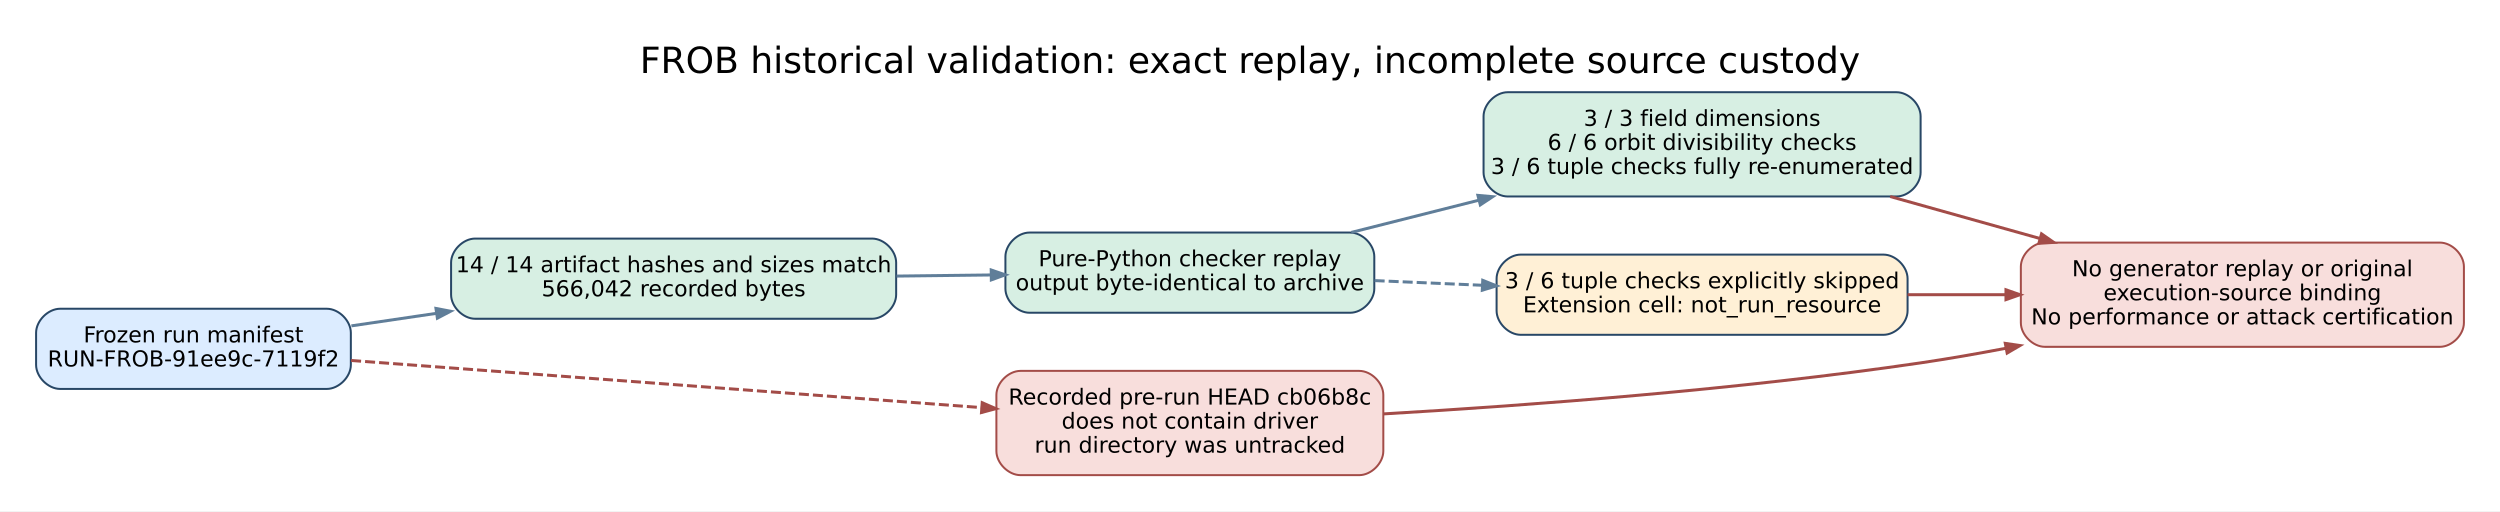
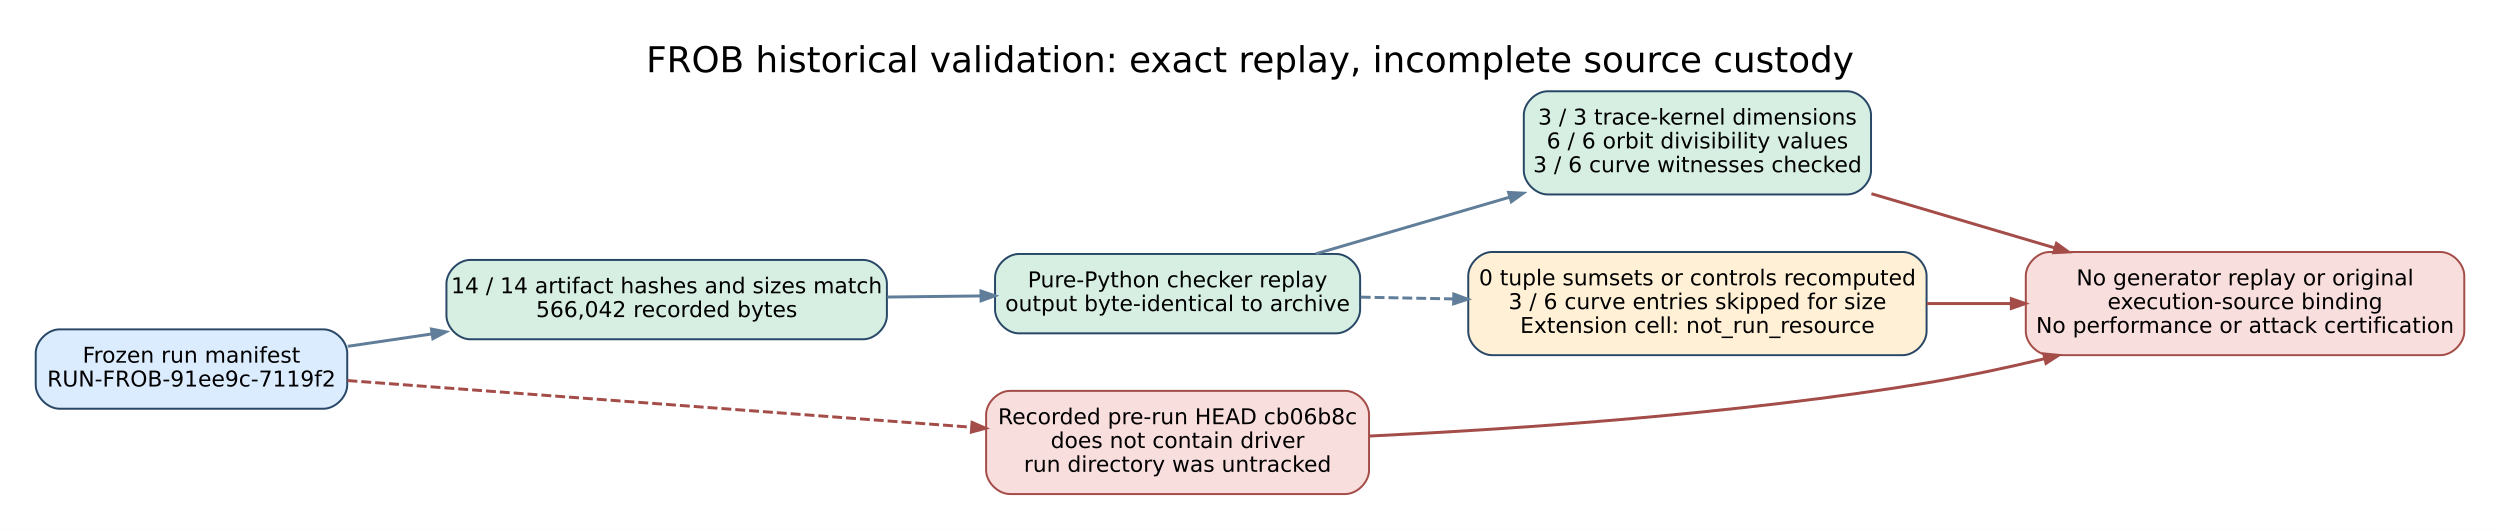
- <svg xmlns="http://www.w3.org/2000/svg" width="1247pt" height="255pt" viewBox="0.00 0.00 1247.00 255.00">
-   <g id="graph0" class="graph" transform="scale(1 1) rotate(0) translate(18 237)">
-     <polygon fill="white" stroke="transparent" points="-18,18 -18,-237 1229,-237 1229,18 -18,18" />
-     <text text-anchor="middle" x="605.5" y="-200.6" font-family="DejaVu Sans" font-size="18.00">FROB historical validation: exact replay, incomplete source custody</text>
+ <svg xmlns="http://www.w3.org/2000/svg" width="1260pt" height="267pt" viewBox="0.00 0.00 1260.00 267.00">
+   <g id="graph0" class="graph" transform="scale(1 1) rotate(0) translate(18 249)">
+     <polygon fill="white" stroke="transparent" points="-18,18 -18,-249 1242,-249 1242,18 -18,18" />
+     <text text-anchor="middle" x="612" y="-212.6" font-family="DejaVu Sans" font-size="18.00">FROB historical validation: exact replay, incomplete source custody</text>
    <g id="node1" class="node">
      <path fill="#dcecff" stroke="#284766" d="M145,-83C145,-83 12,-83 12,-83 6,-83 0,-77 0,-71 0,-71 0,-55 0,-55 0,-49 6,-43 12,-43 12,-43 145,-43 145,-43 151,-43 157,-49 157,-55 157,-55 157,-71 157,-71 157,-77 151,-83 145,-83" />
      <text text-anchor="middle" x="78.5" y="-66.2" font-family="DejaVu Sans" font-size="11.00">Frozen run manifest</text>
      <text text-anchor="middle" x="78.5" y="-54.2" font-family="DejaVu Sans" font-size="11.00">RUN-FROB-91ee9c-7119f2</text>
    </g>
    <g id="node2" class="node">
      <path fill="#d7efe3" stroke="#284766" d="M417,-118C417,-118 219,-118 219,-118 213,-118 207,-112 207,-106 207,-106 207,-90 207,-90 207,-84 213,-78 219,-78 219,-78 417,-78 417,-78 423,-78 429,-84 429,-90 429,-90 429,-106 429,-106 429,-112 423,-118 417,-118" />
      <text text-anchor="middle" x="318" y="-101.2" font-family="DejaVu Sans" font-size="11.00">14 / 14 artifact hashes and sizes match</text>
      <text text-anchor="middle" x="318" y="-89.2" font-family="DejaVu Sans" font-size="11.00">566,042 recorded bytes</text>
    </g>
    <g id="edge1" class="edge">
      <path fill="none" stroke="#607e99" stroke-width="1.5" d="M157.27,-74.46C170.87,-76.46 185.29,-78.59 199.68,-80.71" />
      <polygon fill="#607e99" stroke="#607e99" stroke-width="1.5" points="199.46,-83.15 206.74,-81.75 200.17,-78.31 199.46,-83.15" />
    </g>
    <g id="node6" class="node">
      <path fill="#f8dedc" stroke="#a34c48" d="M660,-52C660,-52 491,-52 491,-52 485,-52 479,-46 479,-40 479,-40 479,-12 479,-12 479,-6 485,0 491,0 491,0 660,0 660,0 666,0 672,-6 672,-12 672,-12 672,-40 672,-40 672,-46 666,-52 660,-52" />
      <text text-anchor="middle" x="575.5" y="-35.2" font-family="DejaVu Sans" font-size="11.00">Recorded pre-run HEAD cb06b8c</text>
      <text text-anchor="middle" x="575.5" y="-23.2" font-family="DejaVu Sans" font-size="11.00">does not contain driver</text>
      <text text-anchor="middle" x="575.5" y="-11.2" font-family="DejaVu Sans" font-size="11.00">run directory was untracked</text>
    </g>
    <g id="edge5" class="edge">
      <path fill="none" stroke="#a34c48" stroke-width="1.5" stroke-dasharray="5,2" d="M157.12,-57.2C241.84,-50.87 377.89,-40.7 471.5,-33.7" />
      <polygon fill="#a34c48" stroke="#a34c48" stroke-width="1.5" points="471.93,-36.12 478.73,-33.16 471.57,-31.24 471.93,-36.12" />
    </g>
    <g id="node3" class="node">
      <path fill="#d7efe3" stroke="#284766" d="M655.5,-121C655.5,-121 495.5,-121 495.5,-121 489.5,-121 483.5,-115 483.5,-109 483.5,-109 483.5,-93 483.5,-93 483.5,-87 489.5,-81 495.5,-81 495.5,-81 655.5,-81 655.5,-81 661.5,-81 667.5,-87 667.5,-93 667.5,-93 667.5,-109 667.5,-109 667.5,-115 661.5,-121 655.5,-121" />
      <text text-anchor="middle" x="575.5" y="-104.2" font-family="DejaVu Sans" font-size="11.00">Pure-Python checker replay</text>
      <text text-anchor="middle" x="575.5" y="-92.2" font-family="DejaVu Sans" font-size="11.00">output byte-identical to archive</text>
    </g>
    <g id="edge2" class="edge">
      <path fill="none" stroke="#607e99" stroke-width="1.5" d="M429.21,-99.29C444.9,-99.48 460.96,-99.67 476.4,-99.85" />
      <polygon fill="#607e99" stroke="#607e99" stroke-width="1.5" points="476.42,-102.3 483.45,-99.93 476.48,-97.4 476.42,-102.3" />
    </g>
    <g id="node4" class="node">
-       <path fill="#d7efe3" stroke="#284766" d="M928,-191C928,-191 734,-191 734,-191 728,-191 722,-185 722,-179 722,-179 722,-151 722,-151 722,-145 728,-139 734,-139 734,-139 928,-139 928,-139 934,-139 940,-145 940,-151 940,-151 940,-179 940,-179 940,-185 934,-191 928,-191" />
-       <text text-anchor="middle" x="831" y="-174.2" font-family="DejaVu Sans" font-size="11.00">3 / 3 field dimensions</text>
-       <text text-anchor="middle" x="831" y="-162.2" font-family="DejaVu Sans" font-size="11.00">6 / 6 orbit divisibility checks</text>
-       <text text-anchor="middle" x="831" y="-150.2" font-family="DejaVu Sans" font-size="11.00">3 / 6 tuple checks fully re-enumerated</text>
+       <path fill="#d7efe3" stroke="#284766" d="M913,-203C913,-203 762,-203 762,-203 756,-203 750,-197 750,-191 750,-191 750,-163 750,-163 750,-157 756,-151 762,-151 762,-151 913,-151 913,-151 919,-151 925,-157 925,-163 925,-163 925,-191 925,-191 925,-197 919,-203 913,-203" />
+       <text text-anchor="middle" x="837.5" y="-186.2" font-family="DejaVu Sans" font-size="11.00">3 / 3 trace-kernel dimensions</text>
+       <text text-anchor="middle" x="837.5" y="-174.2" font-family="DejaVu Sans" font-size="11.00">6 / 6 orbit divisibility values</text>
+       <text text-anchor="middle" x="837.5" y="-162.2" font-family="DejaVu Sans" font-size="11.00">3 / 6 curve witnesses checked</text>
    </g>
    <g id="edge3" class="edge">
-       <path fill="none" stroke="#607e99" stroke-width="1.5" d="M656.01,-121.07C676.19,-126.17 698.23,-131.73 719.64,-137.14" />
-       <polygon fill="#607e99" stroke="#607e99" stroke-width="1.5" points="719.18,-139.55 726.56,-138.89 720.38,-134.8 719.18,-139.55" />
+       <path fill="none" stroke="#607e99" stroke-width="1.5" d="M645.15,-121.07C675.07,-129.81 710.61,-140.2 742.9,-149.64" />
+       <polygon fill="#607e99" stroke="#607e99" stroke-width="1.5" points="742.33,-152.03 749.73,-151.64 743.7,-147.32 742.33,-152.03" />
    </g>
    <g id="node5" class="node">
-       <path fill="#fff0d6" stroke="#284766" d="M921.5,-110C921.5,-110 740.5,-110 740.5,-110 734.5,-110 728.5,-104 728.5,-98 728.5,-98 728.5,-82 728.5,-82 728.5,-76 734.5,-70 740.5,-70 740.5,-70 921.5,-70 921.5,-70 927.5,-70 933.5,-76 933.5,-82 933.5,-82 933.5,-98 933.5,-98 933.5,-104 927.5,-110 921.5,-110" />
-       <text text-anchor="middle" x="831" y="-93.2" font-family="DejaVu Sans" font-size="11.00">3 / 6 tuple checks explicitly skipped</text>
-       <text text-anchor="middle" x="831" y="-81.2" font-family="DejaVu Sans" font-size="11.00">Extension cell: not_run_resource</text>
+       <path fill="#fff0d6" stroke="#284766" d="M941,-122C941,-122 734,-122 734,-122 728,-122 722,-116 722,-110 722,-110 722,-82 722,-82 722,-76 728,-70 734,-70 734,-70 941,-70 941,-70 947,-70 953,-76 953,-82 953,-82 953,-110 953,-110 953,-116 947,-122 941,-122" />
+       <text text-anchor="middle" x="837.5" y="-105.2" font-family="DejaVu Sans" font-size="11.00">0 tuple sumsets or controls recomputed</text>
+       <text text-anchor="middle" x="837.5" y="-93.2" font-family="DejaVu Sans" font-size="11.00">3 / 6 curve entries skipped for size</text>
+       <text text-anchor="middle" x="837.5" y="-81.2" font-family="DejaVu Sans" font-size="11.00">Extension cell: not_run_resource</text>
    </g>
    <g id="edge4" class="edge">
-       <path fill="none" stroke="#607e99" stroke-width="1.5" stroke-dasharray="5,2" d="M667.66,-97.04C685.08,-96.29 703.47,-95.49 721.37,-94.71" />
-       <polygon fill="#607e99" stroke="#607e99" stroke-width="1.5" points="721.59,-97.16 728.47,-94.41 721.37,-92.26 721.59,-97.16" />
+       <path fill="none" stroke="#607e99" stroke-width="1.5" stroke-dasharray="5,2" d="M667.8,-99.24C682.9,-98.95 698.77,-98.65 714.48,-98.35" />
+       <polygon fill="#607e99" stroke="#607e99" stroke-width="1.5" points="714.73,-100.79 721.68,-98.21 714.63,-95.89 714.73,-100.79" />
    </g>
    <g id="node7" class="node">
-       <path fill="#f8dedc" stroke="#a34c48" d="M1199,-116C1199,-116 1002,-116 1002,-116 996,-116 990,-110 990,-104 990,-104 990,-76 990,-76 990,-70 996,-64 1002,-64 1002,-64 1199,-64 1199,-64 1205,-64 1211,-70 1211,-76 1211,-76 1211,-104 1211,-104 1211,-110 1205,-116 1199,-116" />
-       <text text-anchor="middle" x="1100.5" y="-99.2" font-family="DejaVu Sans" font-size="11.00">No generator replay or original</text>
-       <text text-anchor="middle" x="1100.5" y="-87.2" font-family="DejaVu Sans" font-size="11.00">execution-source binding</text>
-       <text text-anchor="middle" x="1100.5" y="-75.2" font-family="DejaVu Sans" font-size="11.00">No performance or attack certification</text>
+       <path fill="#f8dedc" stroke="#a34c48" d="M1212,-122C1212,-122 1015,-122 1015,-122 1009,-122 1003,-116 1003,-110 1003,-110 1003,-82 1003,-82 1003,-76 1009,-70 1015,-70 1015,-70 1212,-70 1212,-70 1218,-70 1224,-76 1224,-82 1224,-82 1224,-110 1224,-110 1224,-116 1218,-122 1212,-122" />
+       <text text-anchor="middle" x="1113.5" y="-105.2" font-family="DejaVu Sans" font-size="11.00">No generator replay or original</text>
+       <text text-anchor="middle" x="1113.5" y="-93.2" font-family="DejaVu Sans" font-size="11.00">execution-source binding</text>
+       <text text-anchor="middle" x="1113.5" y="-81.2" font-family="DejaVu Sans" font-size="11.00">No performance or attack certification</text>
    </g>
    <g id="edge6" class="edge">
-       <path fill="none" stroke="#a34c48" stroke-width="1.5" d="M924.81,-138.98C948.95,-132.21 975.05,-124.89 999.54,-118.03" />
-       <polygon fill="#a34c48" stroke="#a34c48" stroke-width="1.5" points="1000.32,-120.35 1006.4,-116.1 999,-115.63 1000.32,-120.35" />
+       <path fill="none" stroke="#a34c48" stroke-width="1.5" d="M925.2,-151.37C954.64,-142.67 987.68,-132.9 1017.72,-124.02" />
+       <polygon fill="#a34c48" stroke="#a34c48" stroke-width="1.5" points="1018.47,-126.35 1024.49,-122.02 1017.08,-121.65 1018.47,-126.35" />
    </g>
    <g id="edge7" class="edge">
-       <path fill="none" stroke="#a34c48" stroke-width="1.5" d="M933.51,-90C949.4,-90 965.94,-90 982.16,-90" />
-       <polygon fill="#a34c48" stroke="#a34c48" stroke-width="1.5" points="982.58,-92.45 989.58,-90 982.58,-87.55 982.58,-92.45" />
+       <path fill="none" stroke="#a34c48" stroke-width="1.5" d="M953.11,-96C967.1,-96 981.41,-96 995.43,-96" />
+       <polygon fill="#a34c48" stroke="#a34c48" stroke-width="1.5" points="995.73,-98.45 1002.73,-96 995.73,-93.55 995.73,-98.45" />
    </g>
    <g id="edge8" class="edge">
-       <path fill="none" stroke="#a34c48" stroke-width="1.5" d="M672.17,-30.55C745.69,-34.86 849.63,-42.69 940,-56 953.84,-58.04 968.28,-60.56 982.57,-63.29" />
-       <polygon fill="#a34c48" stroke="#a34c48" stroke-width="1.5" points="982.24,-65.72 989.58,-64.65 983.17,-60.91 982.24,-65.72" />
+       <path fill="none" stroke="#a34c48" stroke-width="1.5" d="M672.19,-29.23C748.61,-32.87 858.2,-40.45 953,-56 972.4,-59.18 992.91,-63.55 1012.53,-68.23" />
+       <polygon fill="#a34c48" stroke="#a34c48" stroke-width="1.5" points="1012.05,-70.64 1019.43,-69.9 1013.2,-65.87 1012.05,-70.64" />
    </g>
  </g>
</svg>
